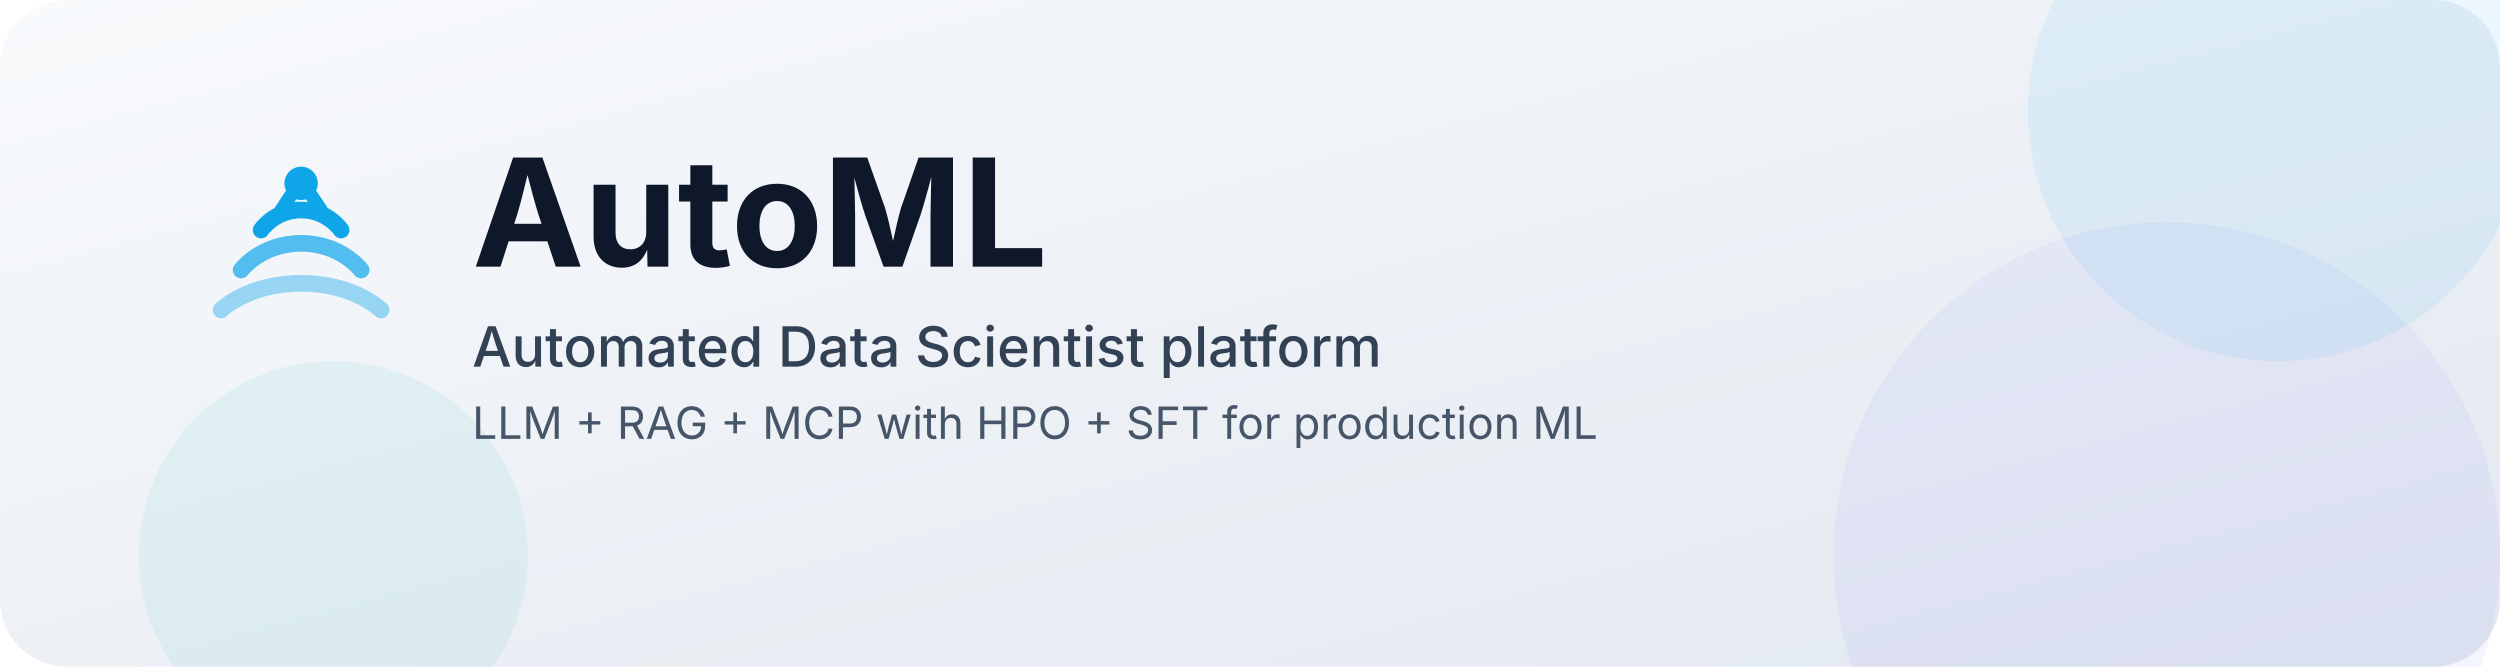
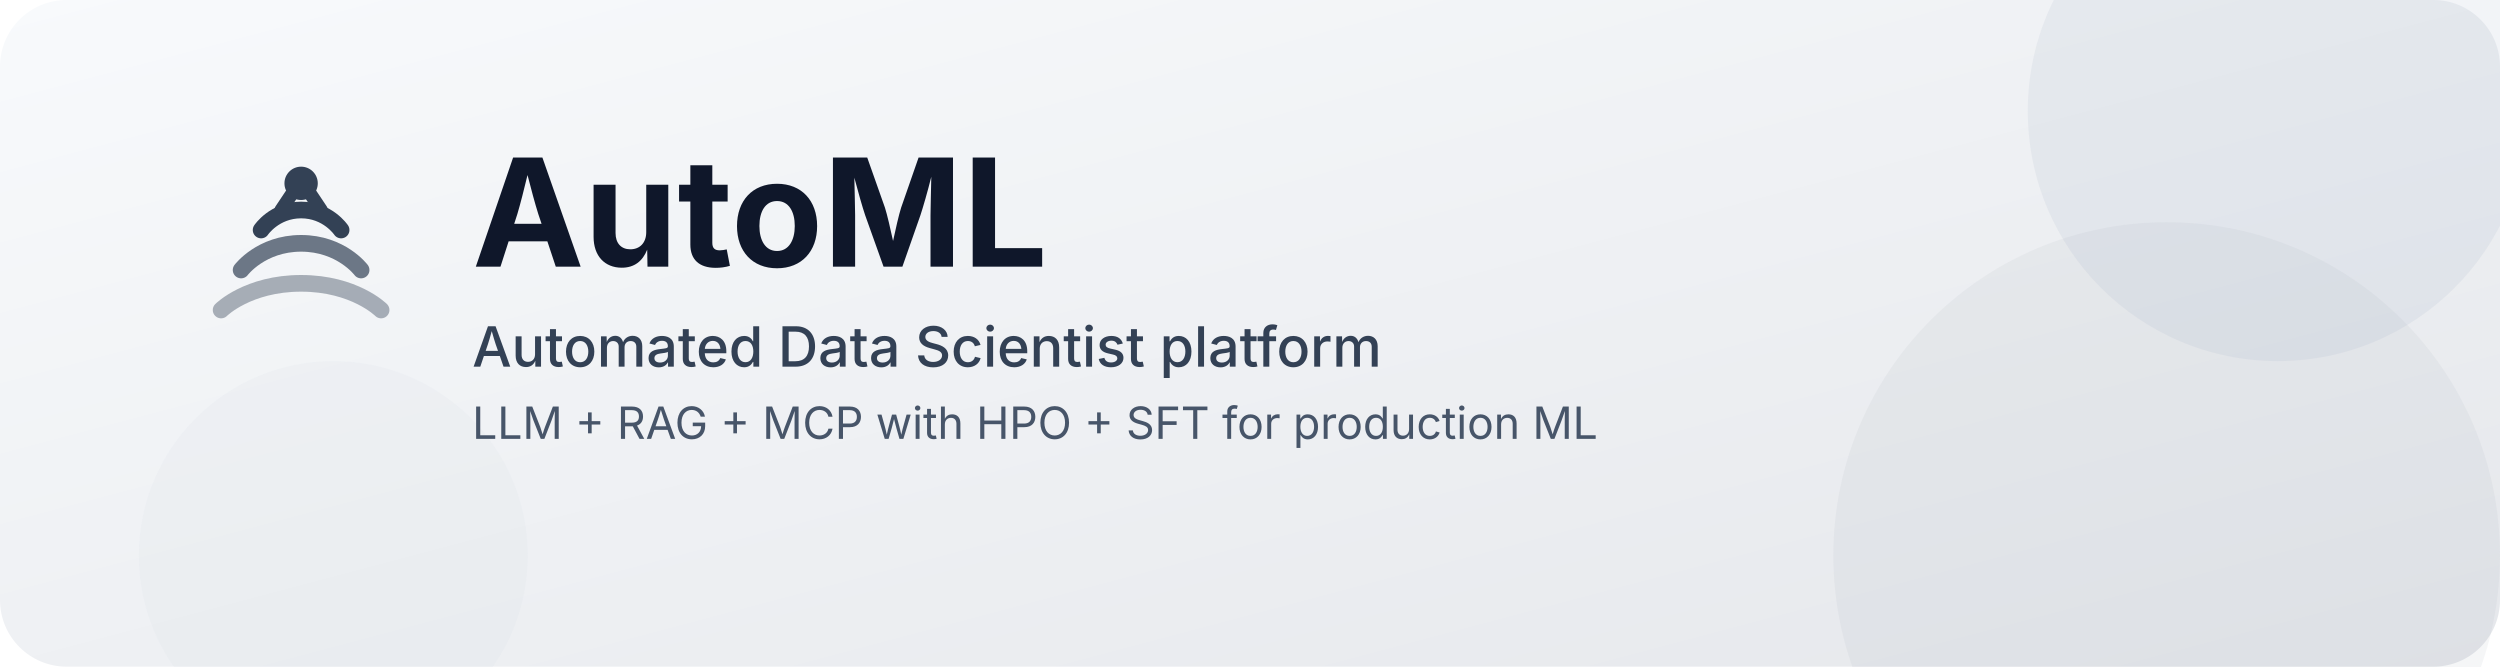
<svg xmlns="http://www.w3.org/2000/svg" viewBox="0 0 900 240" role="img" aria-label="AutoML">
  <defs>
    <linearGradient id="bg" x1="0" y1="0" x2="1" y2="1">
      <stop offset="0%" stop-color="#f8fafc" />
-       <stop offset="100%" stop-color="#e2e8f0" />
+       <stop offset="100%" stop-color="#e5e7eb" />
    </linearGradient>
  </defs>
  <rect width="900" height="240" rx="24" fill="url(#bg)" />
-   <circle cx="820" cy="40" r="90" fill="#0ea5e9" opacity="0.08" />
-   <circle cx="780" cy="200" r="120" fill="#6366f1" opacity="0.07" />
-   <circle cx="120" cy="200" r="70" fill="#14b8a6" opacity="0.08" />
-   <g transform="translate(70 54) scale(2.4)" fill="none" stroke="#0ea5e9">
+   <circle cx="820" cy="40" r="90" fill="#94a3b8" opacity="0.12" />
+   <circle cx="780" cy="200" r="120" fill="#9ca3af" opacity="0.1" />
+   <circle cx="120" cy="200" r="70" fill="#cbd5e1" opacity="0.12" />
+   <g transform="translate(70 54) scale(2.4)" fill="none" stroke="#334155">
    <path d="M4 24C4 24 8 20 16 20C24 20 28 24 28 24" stroke-width="2.5" stroke-linecap="round" opacity="0.4" />
    <path d="M7 18C7 18 10 14 16 14C22 14 25 18 25 18" stroke-width="2.5" stroke-linecap="round" opacity="0.7" />
    <path d="M10 12C10 12 12 9 16 9C20 9 22 12 22 12" stroke-width="2.5" stroke-linecap="round" />
-     <circle cx="16" cy="5" r="2.5" fill="#0ea5e9" stroke="none" />
+     <circle cx="16" cy="5" r="2.5" fill="#334155" stroke="none" />
    <path d="M13 9L15 6" stroke-width="2" stroke-linecap="round" />
    <path d="M19 9L17 6" stroke-width="2" stroke-linecap="round" />
  </g>
  <style>
    .title { font: 700 54px "Space Grotesk", "IBM Plex Sans", "Inter", system-ui, -apple-system, "Segoe UI", sans-serif; }
    .tagline { font: 500 20px "Space Grotesk", "IBM Plex Sans", "Inter", system-ui, -apple-system, "Segoe UI", sans-serif; }
    .subline { font: 400 16px "Space Grotesk", "IBM Plex Sans", "Inter", system-ui, -apple-system, "Segoe UI", sans-serif; }
  </style>
  <text x="170" y="96" class="title" fill="#0f172a">AutoML</text>
  <text x="170" y="132" class="tagline" fill="#334155">Automated Data Scientist platform</text>
  <text x="170" y="158" class="subline" fill="#475569">LLM + RAG + MCP with HPO + SFT for production ML</text>
</svg>
